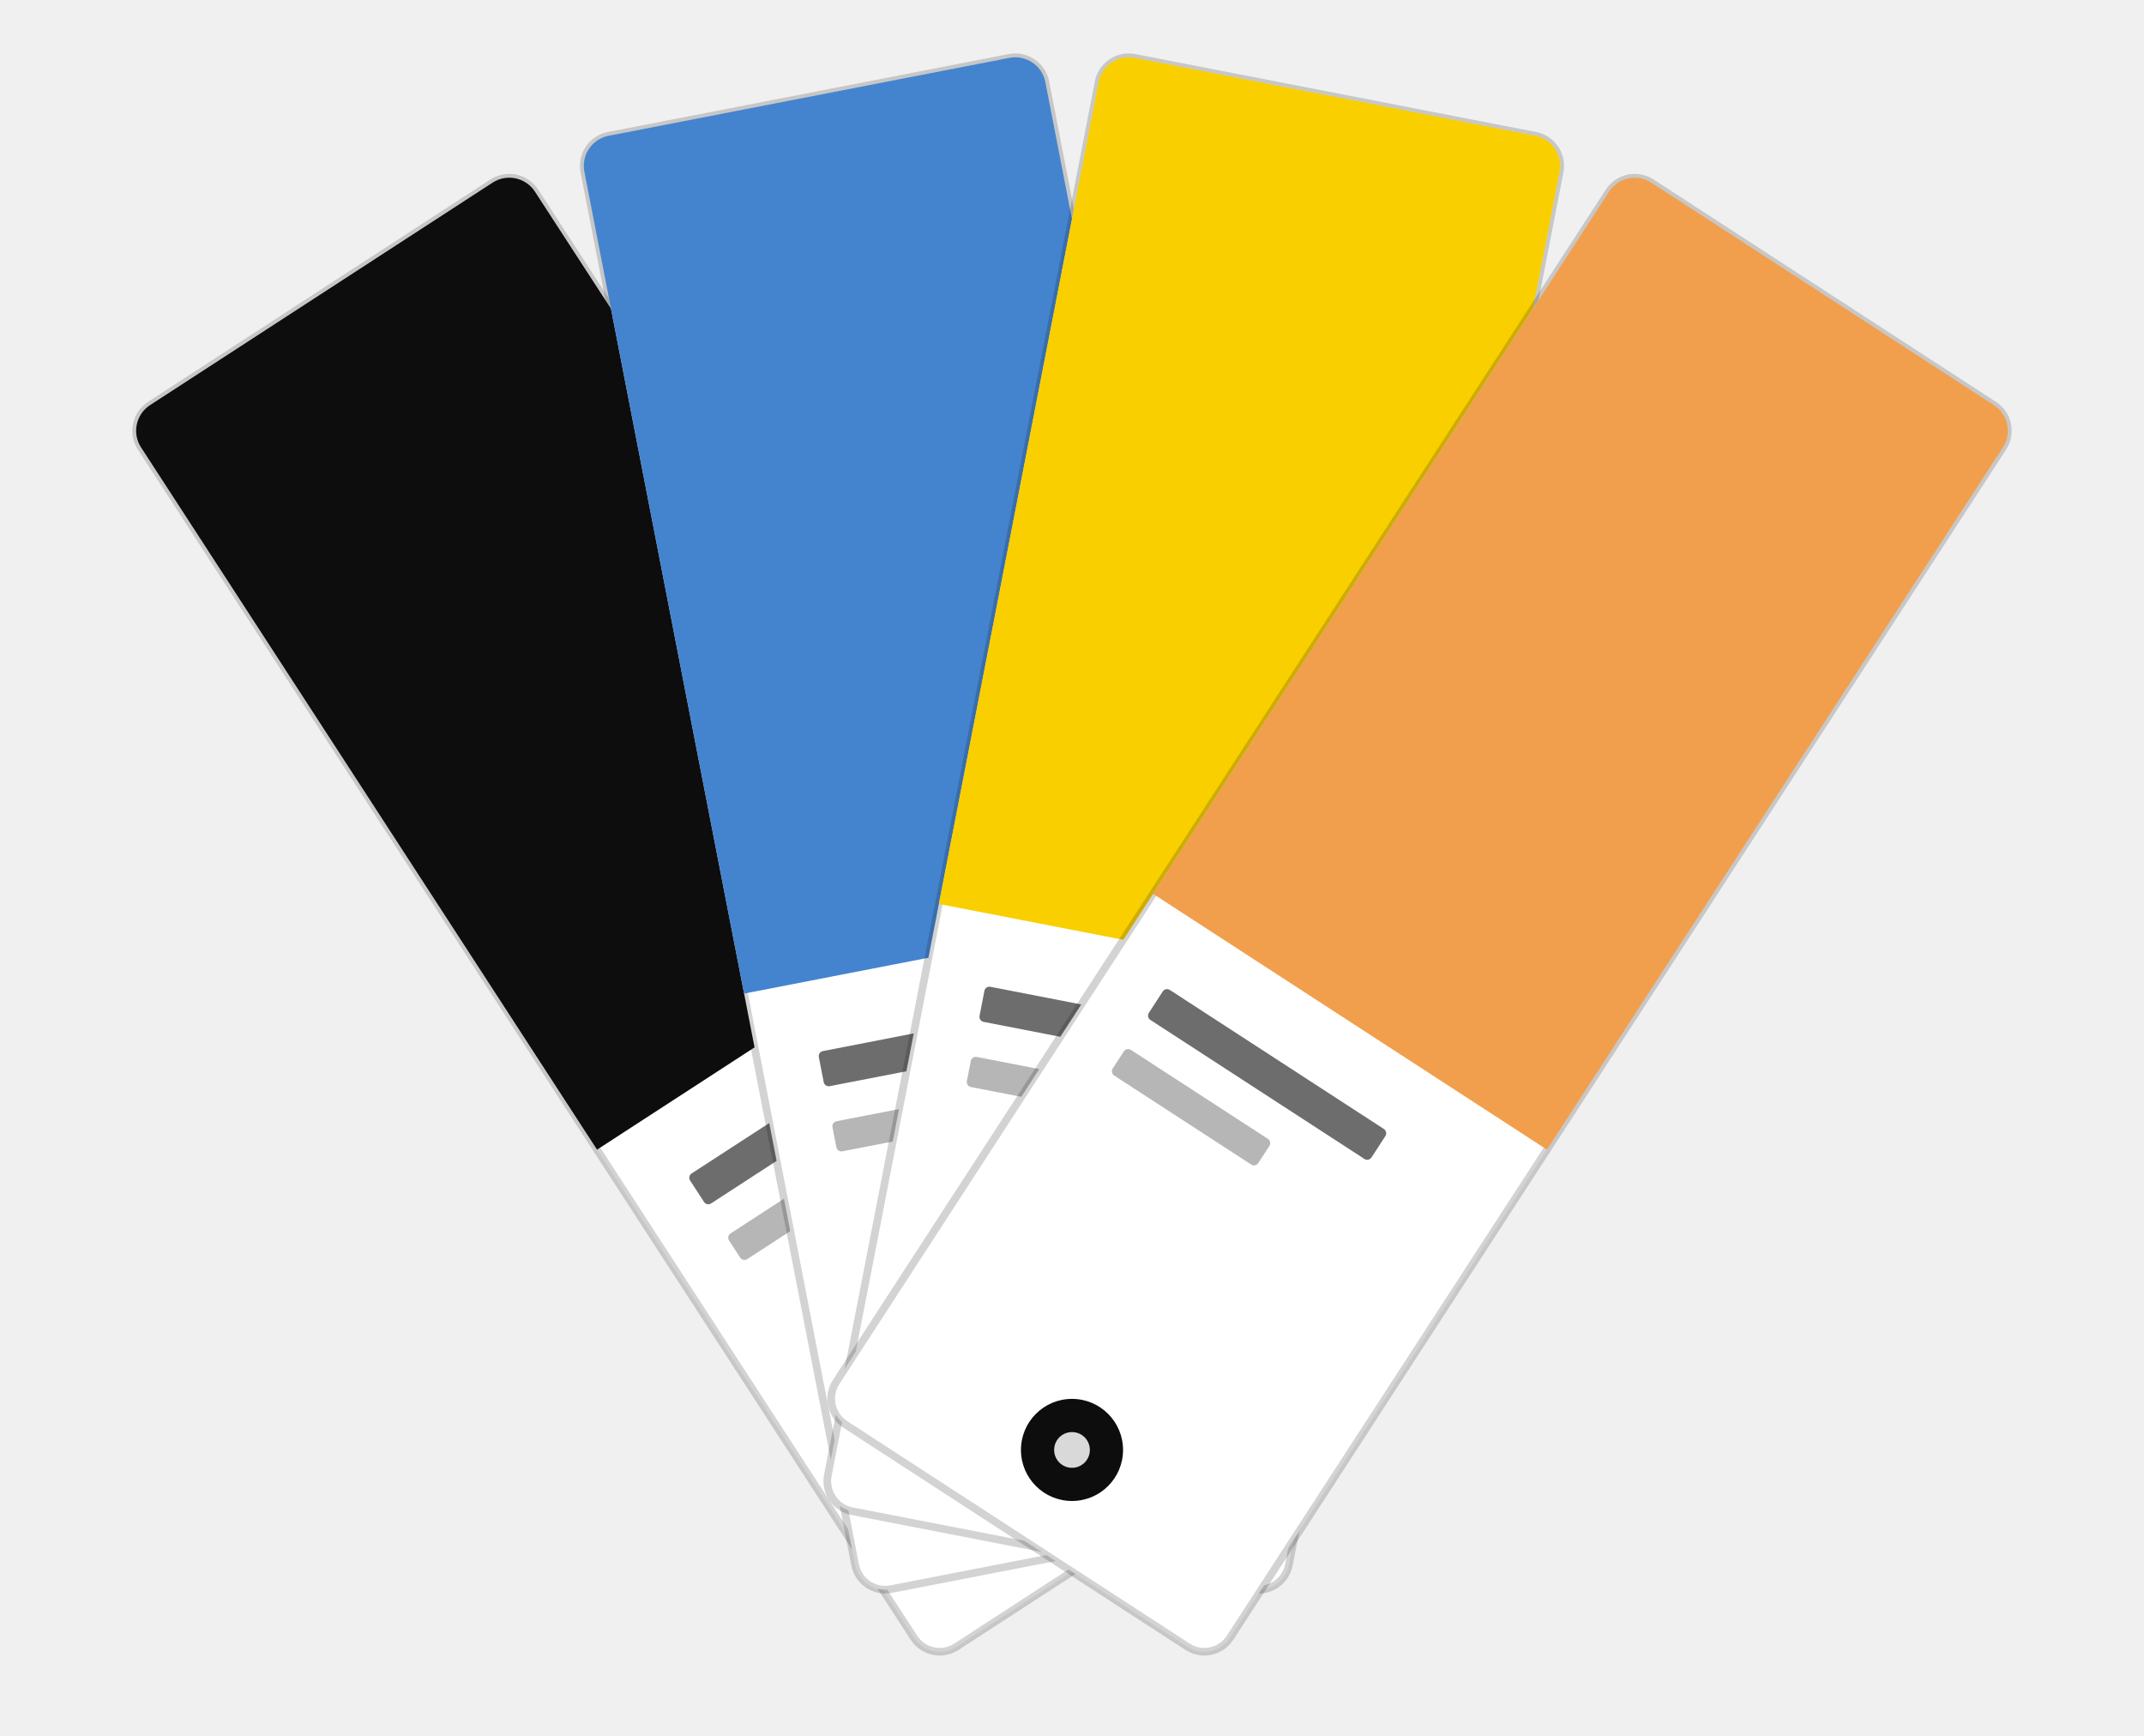
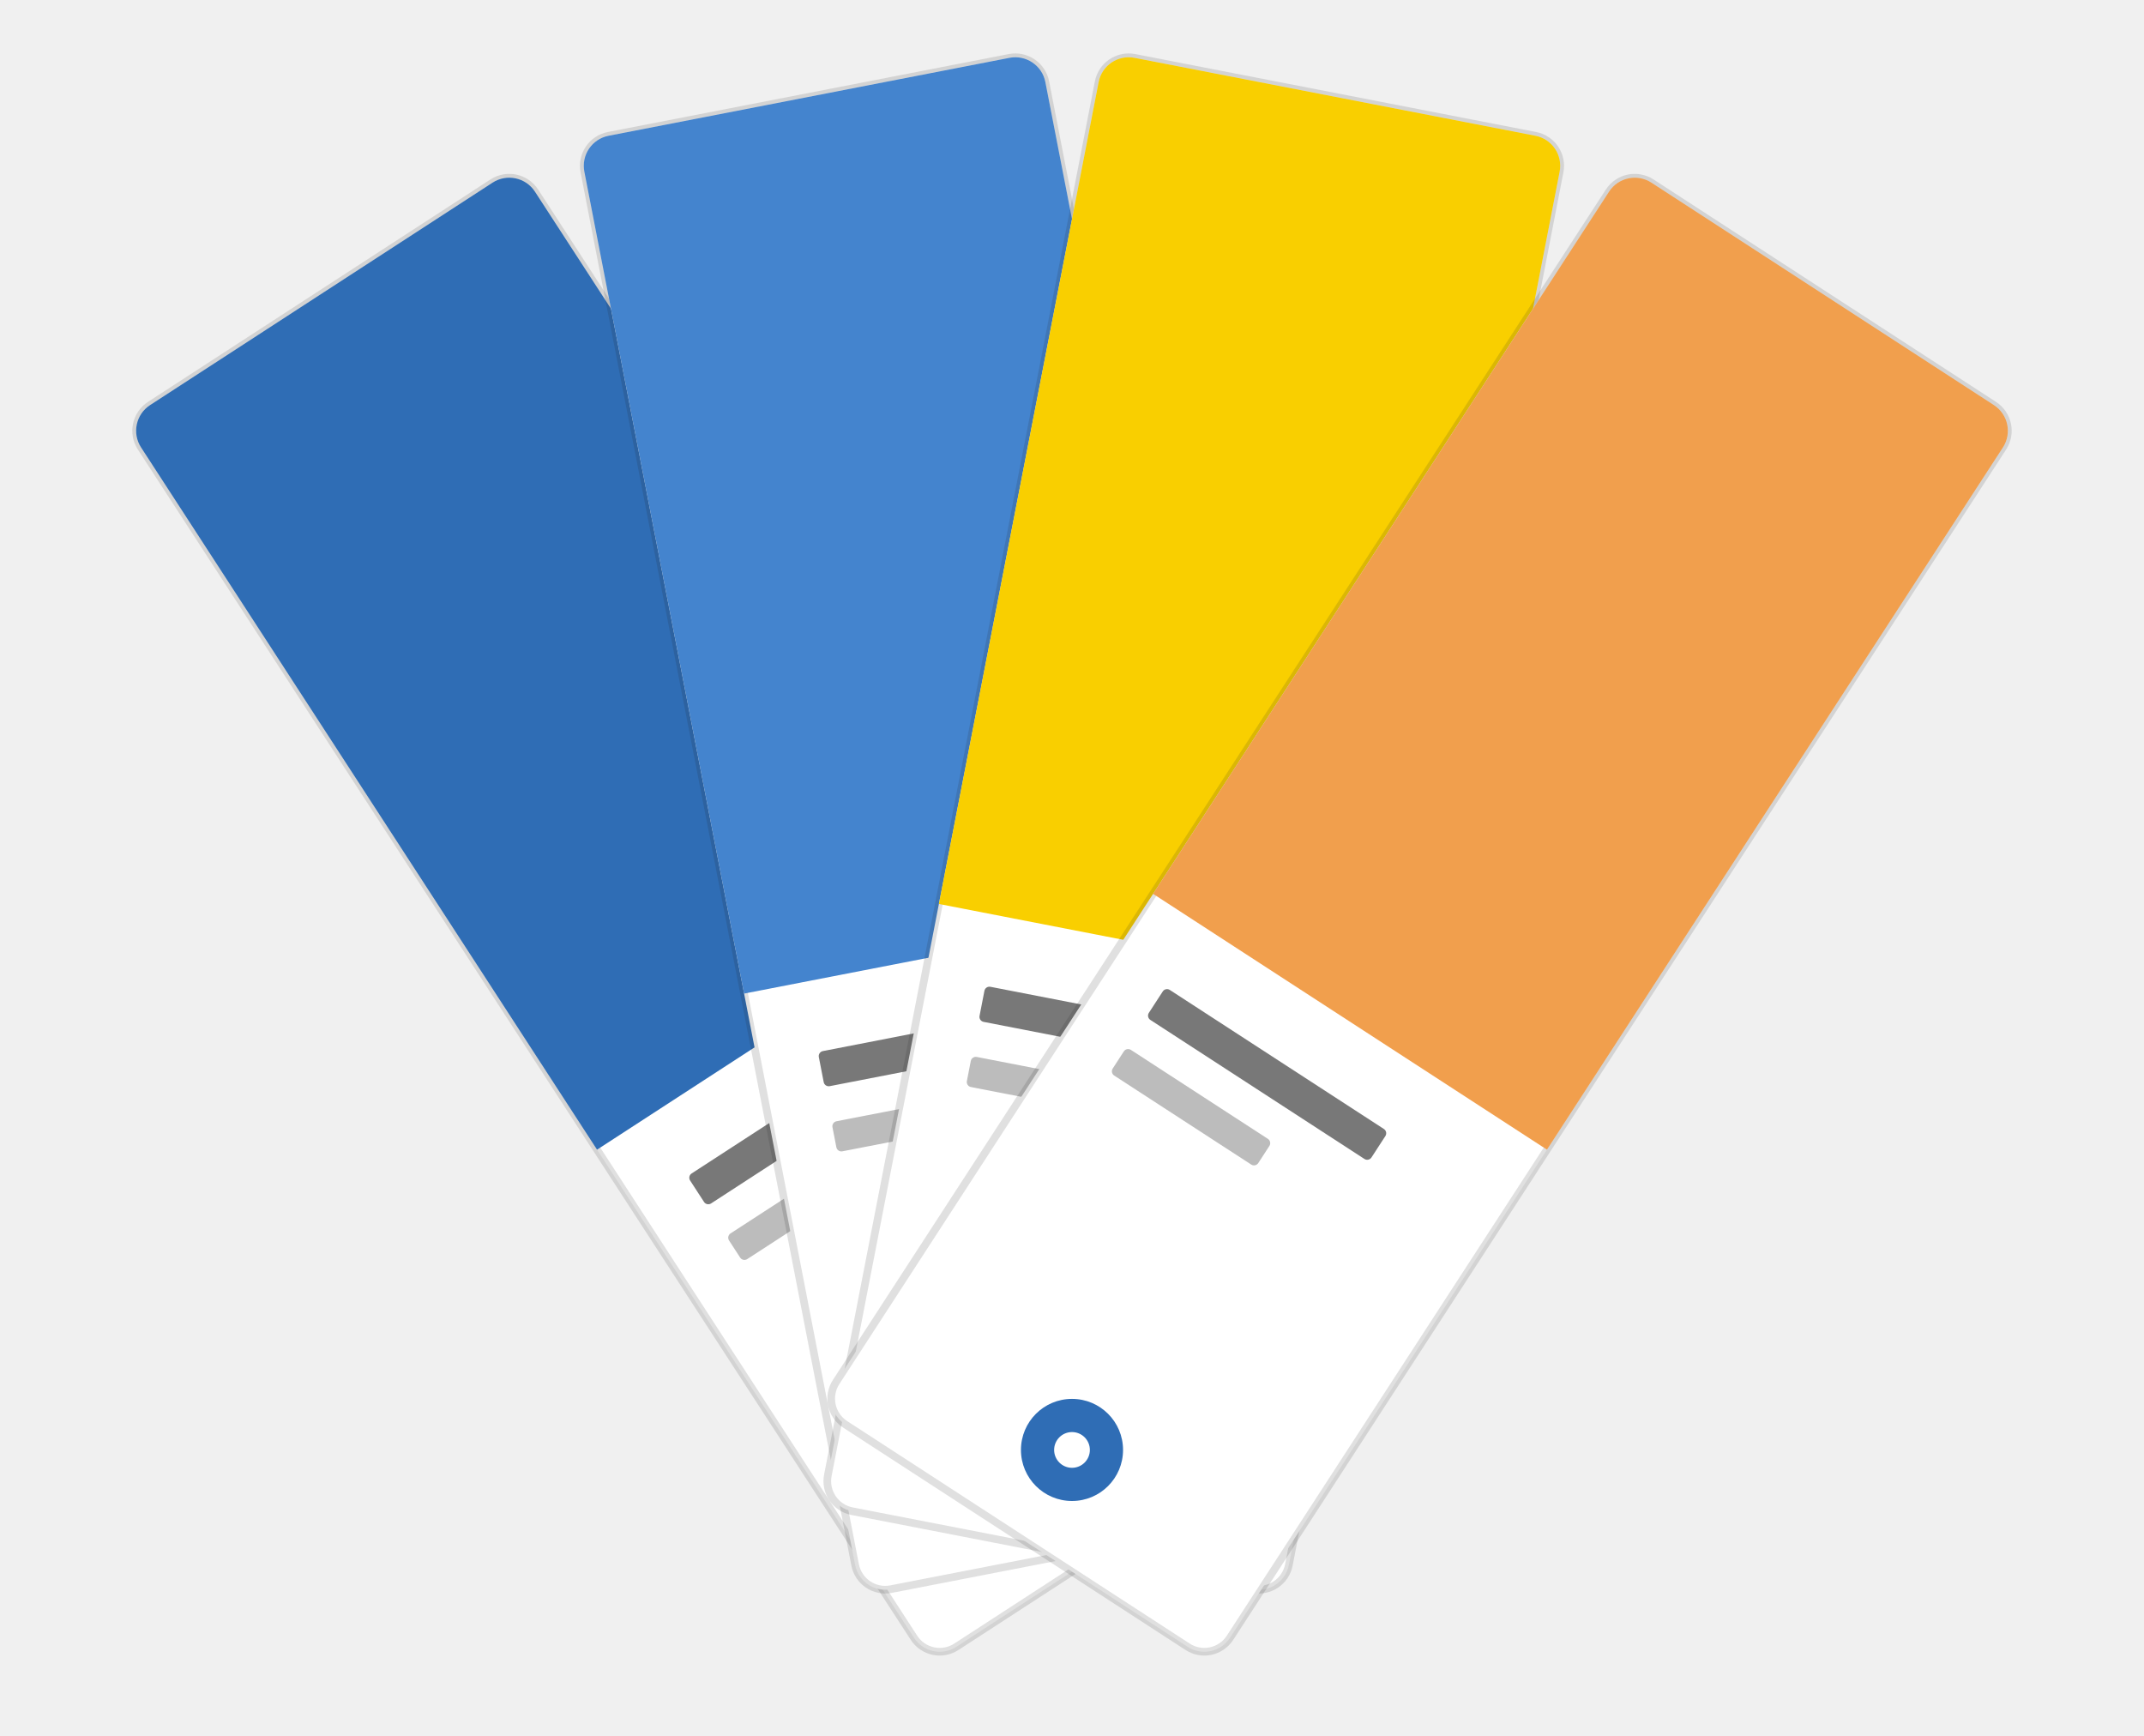
<svg xmlns="http://www.w3.org/2000/svg" viewBox="0 50 420 340" width="420" height="340" aria-hidden="true">
  <g transform="translate(210 334) rotate(-33)">
-     <rect x="-46" y="-270" width="92" height="290" rx="6" fill="#FFFFFF" stroke="#0D0D0D" stroke-opacity=".18" stroke-width="1.5" />
-     <path fill="#0D0D0D" d="M-46 -264a6 6 0 0 1 6-6h80a6 6 0 0 1 6 6v164h-92z" />
-     <rect x="-34" y="-86" width="52" height="7" rx="1" fill="#0D0D0D" fill-opacity=".6" />
-     <rect x="-34" y="-72" width="34" height="6" rx="1" fill="#0D0D0D" fill-opacity=".3" />
+     <rect x="-46" y="-270" width="92" height="290" rx="6" fill="#FFFFFF" stroke="#1F1F1F" stroke-opacity=".14" stroke-width="1.5" />
+     <path fill="#2F6DB5" d="M-46 -264a6 6 0 0 1 6-6h80a6 6 0 0 1 6 6v164h-92z" />
+     <rect x="-34" y="-86" width="52" height="7" rx="1" fill="#1F1F1F" fill-opacity=".6" />
+     <rect x="-34" y="-72" width="34" height="6" rx="1" fill="#1F1F1F" fill-opacity=".3" />
  </g>
  <g transform="translate(210 334) rotate(-11)">
-     <rect x="-46" y="-270" width="92" height="290" rx="6" fill="#FFFFFF" stroke="#0D0D0D" stroke-opacity=".18" stroke-width="1.5" />
+     <rect x="-46" y="-270" width="92" height="290" rx="6" fill="#FFFFFF" stroke="#1F1F1F" stroke-opacity=".14" stroke-width="1.5" />
    <path fill="#4484CE" d="M-46 -264a6 6 0 0 1 6-6h80a6 6 0 0 1 6 6v164h-92z" />
-     <rect x="-34" y="-86" width="52" height="7" rx="1" fill="#0D0D0D" fill-opacity=".6" />
-     <rect x="-34" y="-72" width="34" height="6" rx="1" fill="#0D0D0D" fill-opacity=".3" />
+     <rect x="-34" y="-86" width="52" height="7" rx="1" fill="#1F1F1F" fill-opacity=".6" />
+     <rect x="-34" y="-72" width="34" height="6" rx="1" fill="#1F1F1F" fill-opacity=".3" />
  </g>
  <g transform="translate(210 334) rotate(11)">
-     <rect x="-46" y="-270" width="92" height="290" rx="6" fill="#FFFFFF" stroke="#0D0D0D" stroke-opacity=".18" stroke-width="1.5" />
+     <rect x="-46" y="-270" width="92" height="290" rx="6" fill="#FFFFFF" stroke="#1F1F1F" stroke-opacity=".14" stroke-width="1.5" />
    <path fill="#F9CF00" d="M-46 -264a6 6 0 0 1 6-6h80a6 6 0 0 1 6 6v164h-92z" />
-     <rect x="-34" y="-86" width="52" height="7" rx="1" fill="#0D0D0D" fill-opacity=".6" />
-     <rect x="-34" y="-72" width="34" height="6" rx="1" fill="#0D0D0D" fill-opacity=".3" />
+     <rect x="-34" y="-86" width="52" height="7" rx="1" fill="#1F1F1F" fill-opacity=".6" />
+     <rect x="-34" y="-72" width="34" height="6" rx="1" fill="#1F1F1F" fill-opacity=".3" />
  </g>
  <g transform="translate(210 334) rotate(33)">
-     <rect x="-46" y="-270" width="92" height="290" rx="6" fill="#FFFFFF" stroke="#0D0D0D" stroke-opacity=".18" stroke-width="1.5" />
+     <rect x="-46" y="-270" width="92" height="290" rx="6" fill="#FFFFFF" stroke="#1F1F1F" stroke-opacity=".14" stroke-width="1.5" />
    <path fill="#F19F4D" d="M-46 -264a6 6 0 0 1 6-6h80a6 6 0 0 1 6 6v164h-92z" />
-     <rect x="-34" y="-86" width="52" height="7" rx="1" fill="#0D0D0D" fill-opacity=".6" />
-     <rect x="-34" y="-72" width="34" height="6" rx="1" fill="#0D0D0D" fill-opacity=".3" />
+     <rect x="-34" y="-86" width="52" height="7" rx="1" fill="#1F1F1F" fill-opacity=".6" />
+     <rect x="-34" y="-72" width="34" height="6" rx="1" fill="#1F1F1F" fill-opacity=".3" />
  </g>
-   <circle cx="210" cy="334" r="10" fill="#0D0D0D" />
-   <circle cx="210" cy="334" r="3.5" fill="#D9D9D9" />
+   <circle cx="210" cy="334" r="10" fill="#2F6DB5" />
+   <circle cx="210" cy="334" r="3.5" fill="#FFFFFF" />
</svg>
